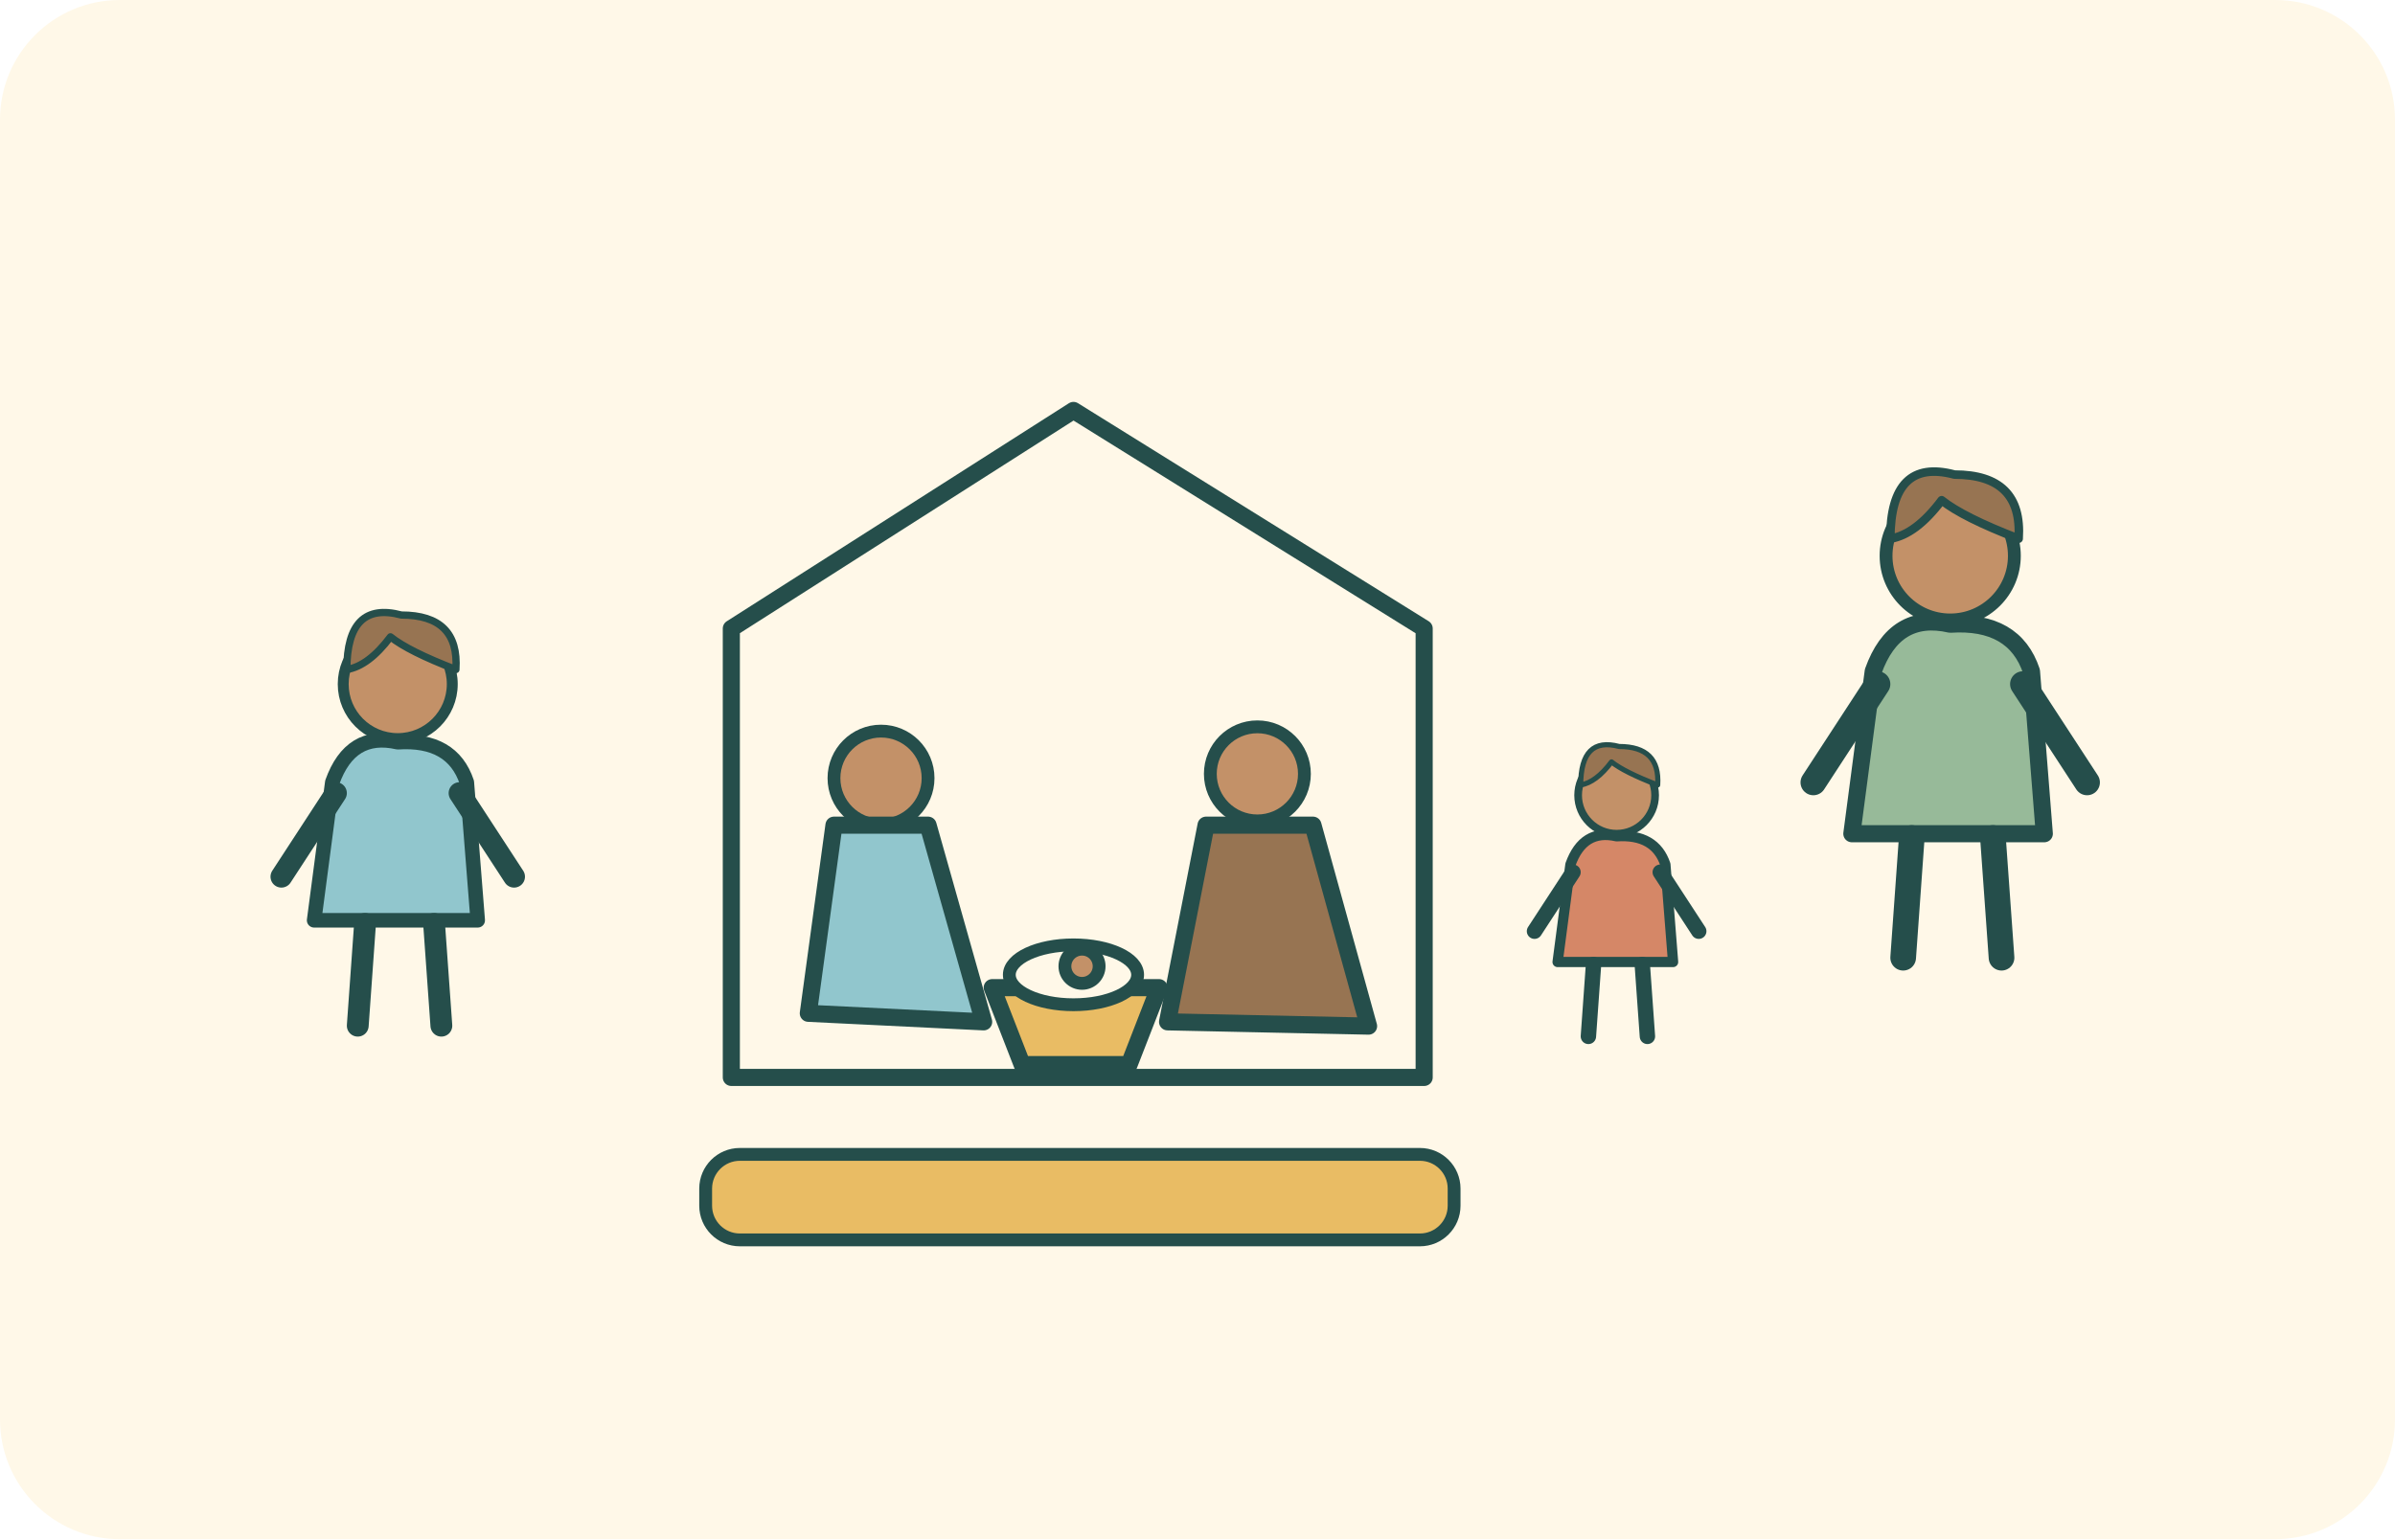
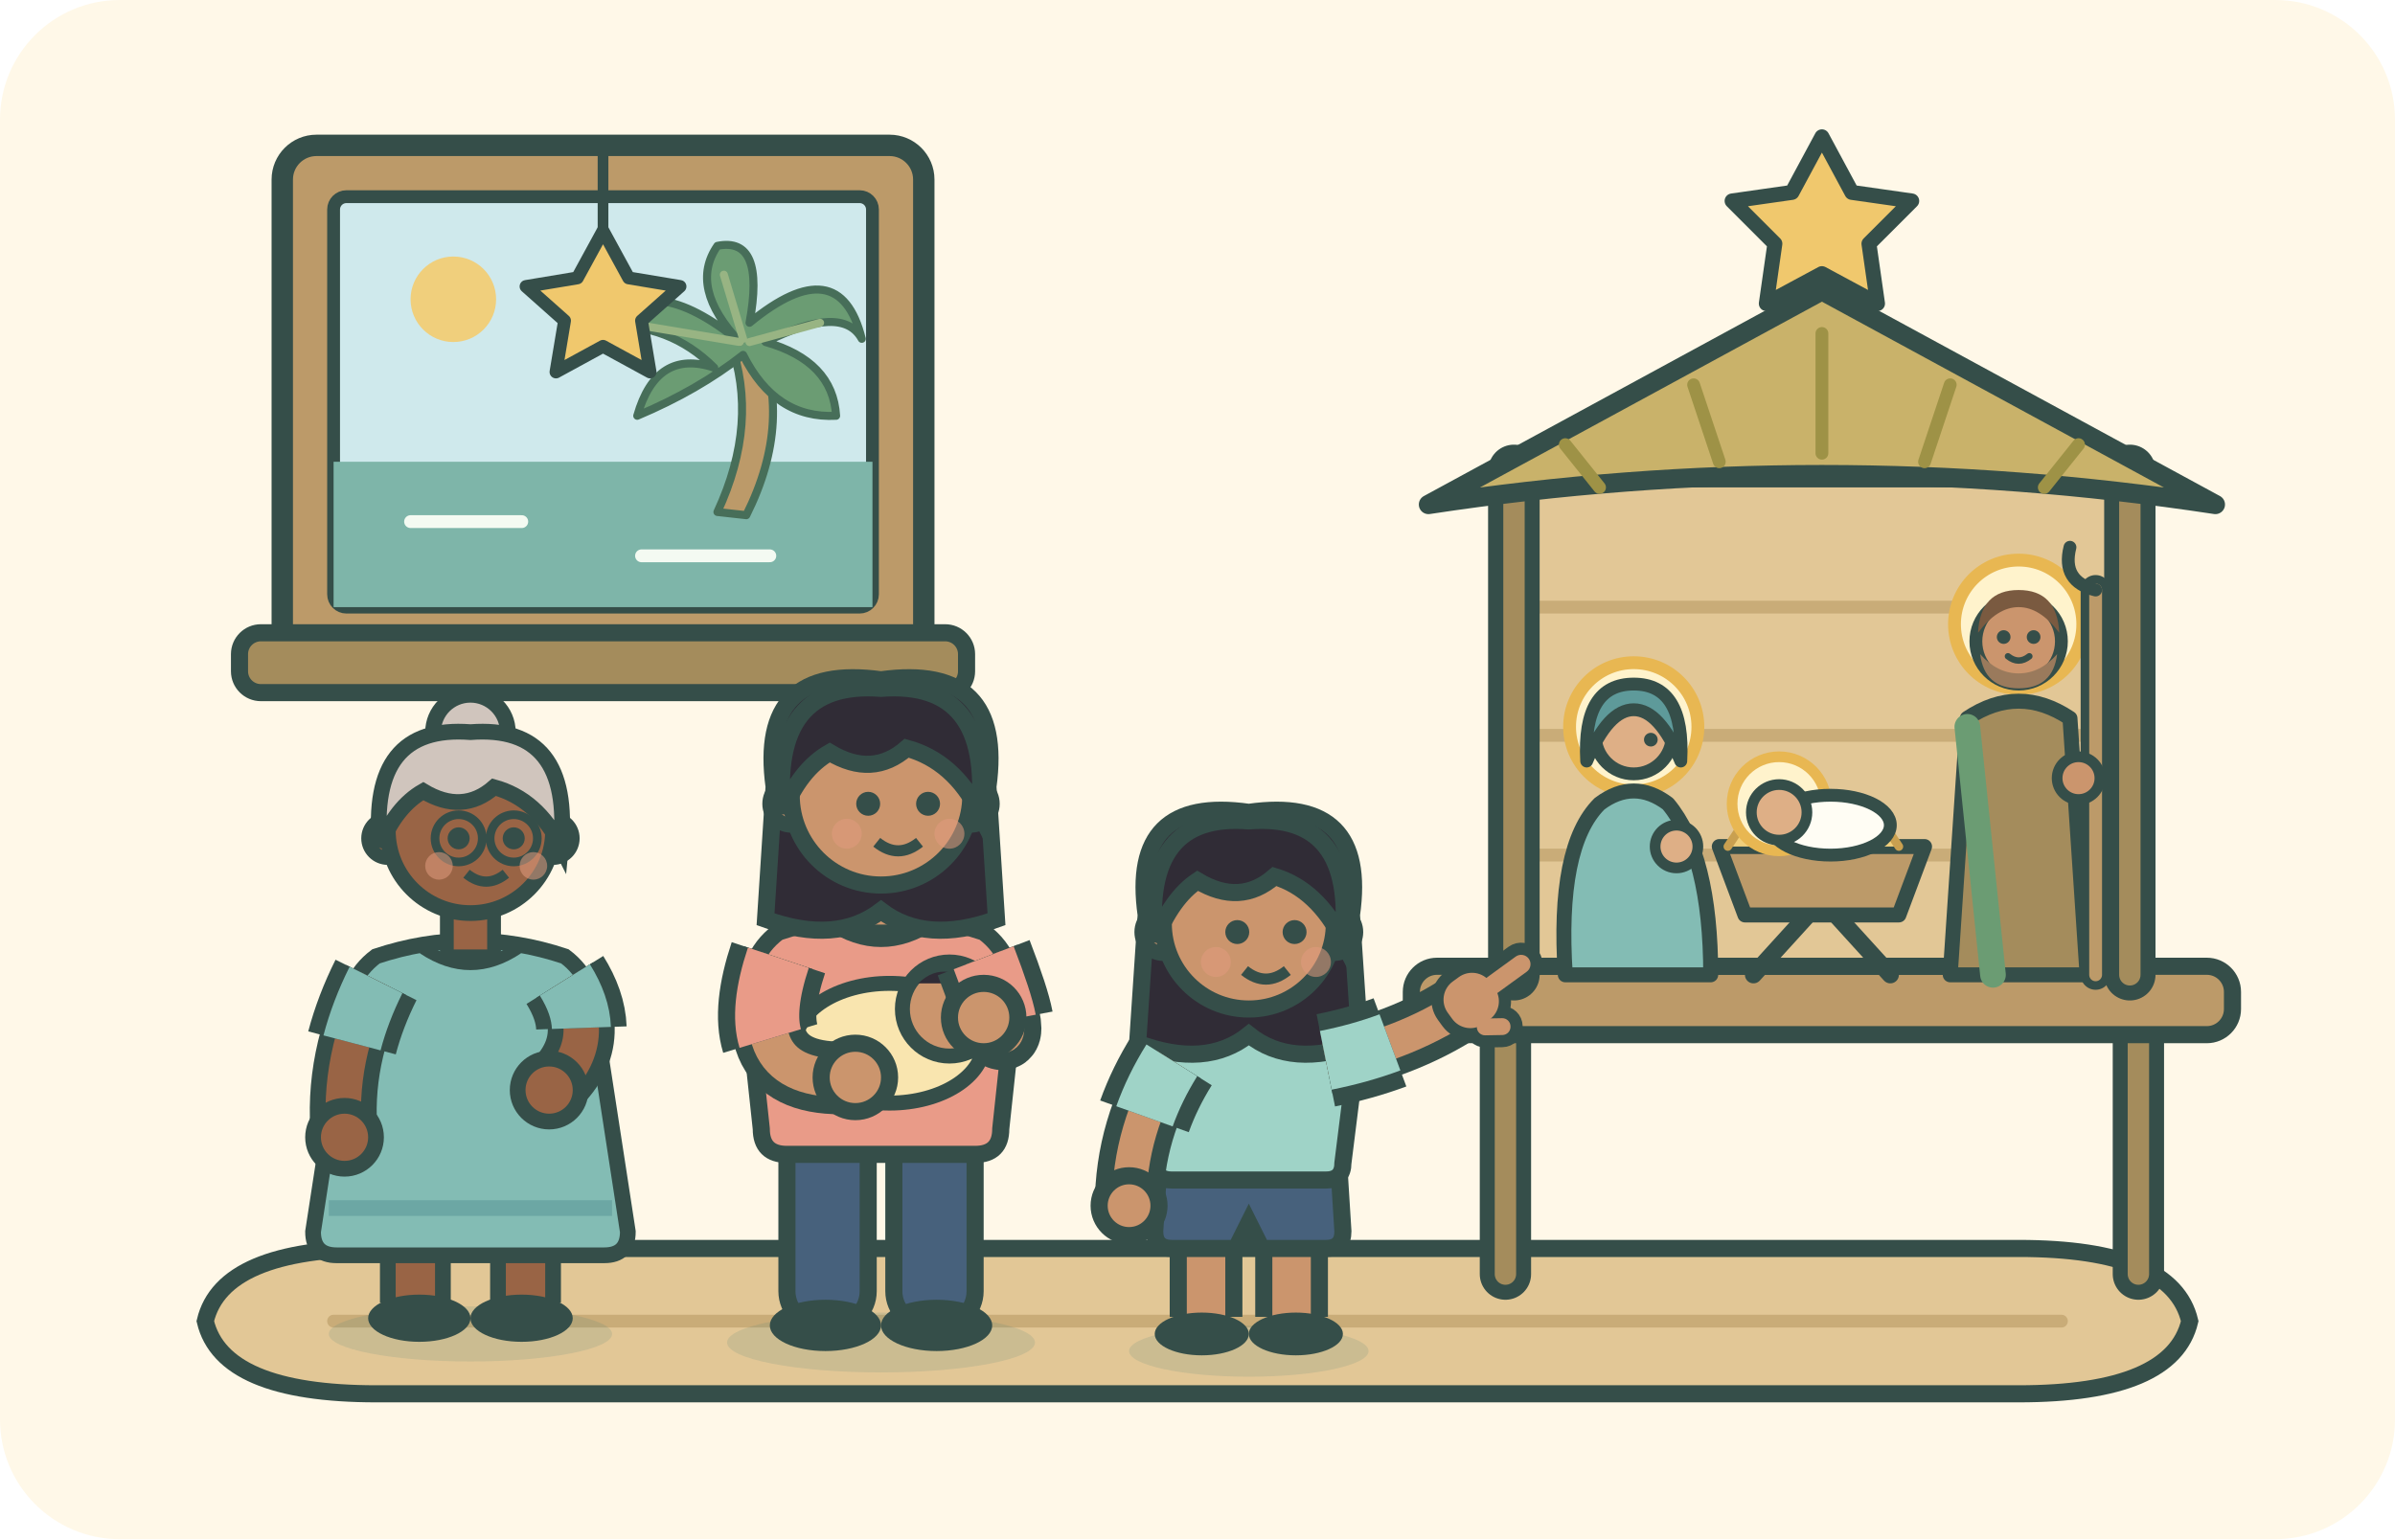
<svg xmlns="http://www.w3.org/2000/svg" viewBox="0 0 560 360" role="img">
  <rect width="560" height="360" rx="28" fill="#FFF8E8" />
-   <g transform="translate(93 160) scale(0.85)">
-     <circle cx="0" cy="0" r="15" fill="#C39168" stroke="#254E4B" stroke-width="3" />
-     <path d="M-14 -4 Q-14 -23 1 -19 Q17 -19 16 -4 Q3 -9 -2 -13 Q-8 -5 -14 -4" fill="#977452" stroke="#254E4B" stroke-width="2" stroke-linecap="round" stroke-linejoin="round" />
-     <path d="M-18 27 Q-13 13 0 16 Q15 15 19 27 L22 65 L-23 65 Z" fill="#91C6CD" stroke="#254E4B" stroke-width="4" stroke-linecap="round" stroke-linejoin="round" />
-     <path d="M-9 66 L-11 94 M10 66 L12 94" fill="none" stroke="#254E4B" stroke-width="6" stroke-linecap="round" stroke-linejoin="round" />
-     <path d="M-17 30 L-32 53 M17 30 L32 53" fill="none" stroke="#254E4B" stroke-width="6" stroke-linecap="round" stroke-linejoin="round" />
+   <path d="M48 309.0Q52 292 88 292H472Q508 292 512 309.0Q508 326 472 326H88Q52 326 48 309.0Z" fill="#E2C796" stroke="#354E49" stroke-width="4" />
+   <path d="M78 309.0H482" stroke="#C9AC78" stroke-width="3" stroke-linecap="round" />
+   <rect x="66" y="34" width="150" height="120" rx="8" fill="#BC9A69" stroke="#354E49" stroke-width="5" />
+   <rect x="78" y="46" width="126" height="96" rx="3" fill="#CFE9EC" stroke="#354E49" stroke-width="3" />
+   <path d="M78 108H204V142H78Z" fill="#7EB5A9" />
+   <path d="M96 122h26M150 130h30" stroke="#F4FAF2" stroke-width="3" stroke-linecap="round" />
+   <g transform="translate(170 80) scale(.75)">
+     <g stroke="#476E59" stroke-width="2.5" stroke-linecap="round" stroke-linejoin="round">
+       <path d="M-3 53Q10 25 1 0L9 -2Q21 24 6 54Z" fill="#BC9A69" />
+       <path d="M4 0Q-24 -23 -38 -5Q-18 -6 -4 8Q-22 2 -28 23Q-9 15 5 4Q15 24 34 23Q33 6 12 0Q36 -12 42 -1Q35 -29 7 -6Q12 -33 -3 -30Q-12 -17 4 0Z" fill="#6B9C73" />
+       <path d="M4 0L-26 -5M7 0L29 -6M5 -1L-1 -21" fill="none" stroke="#98B483" />
+     </g>
  </g>
-   <g transform="translate(456 130) scale(1)">
-     <circle cx="0" cy="0" r="15" fill="#C39168" stroke="#254E4B" stroke-width="3" />
-     <path d="M-14 -4 Q-14 -23 1 -19 Q17 -19 16 -4 Q3 -9 -2 -13 Q-8 -5 -14 -4" fill="#977452" stroke="#254E4B" stroke-width="2" stroke-linecap="round" stroke-linejoin="round" />
-     <path d="M-18 27 Q-13 13 0 16 Q15 15 19 27 L22 65 L-23 65 Z" fill="#97BA99" stroke="#254E4B" stroke-width="4" stroke-linecap="round" stroke-linejoin="round" />
-     <path d="M-9 66 L-11 94 M10 66 L12 94" fill="none" stroke="#254E4B" stroke-width="6" stroke-linecap="round" stroke-linejoin="round" />
-     <path d="M-17 30 L-32 53 M17 30 L32 53" fill="none" stroke="#254E4B" stroke-width="6" stroke-linecap="round" stroke-linejoin="round" />
+   <circle cx="106" cy="70" r="10" fill="#F0CF7C" />
+   <rect x="56" y="148" width="170" height="14" rx="5" fill="#A48C5C" stroke="#354E49" stroke-width="4" />
+   <path d="M141 34V56" stroke="#354E49" stroke-width="2.5" />
+   <path d="M141 54l6 11 12 2 -9 8 2 12 -11 -6 -11 6 2 -12 -9 -8 12 -2Z" fill="#F0C86D" stroke="#354E49" stroke-width="3" stroke-linecap="round" stroke-linejoin="round" />
+   <path d="M352 236V298M500 236V298" stroke="#354E49" stroke-width="12" stroke-linecap="round" />
+   <path d="M352 236V298M500 236V298" stroke="#A48C5C" stroke-width="5" stroke-linecap="round" />
+   <rect x="330" y="226" width="192" height="16" rx="6" fill="#BC9A69" stroke="#354E49" stroke-width="4" />
+   <g transform="translate(426 228)" stroke-linecap="round" stroke-linejoin="round">
+     <path d="M-76 -116H76V-2H-76Z" fill="#E2C796" stroke="#354E49" stroke-width="4" />
+     <path d="M-76 -86H76M-76 -56H76M-76 -28H76" stroke="#C9AC78" stroke-width="3" />
+     <path d="M-72 -118V0M72 -118V0" stroke="#354E49" stroke-width="12" />
+     <path d="M-72 -118V0M72 -118V0" stroke="#A48C5C" stroke-width="5" />
+     <path d="M-92 -110L0 -160L92 -110Q0 -124 -92 -110Z" fill="#C9B26A" stroke="#354E49" stroke-width="4.5" />
+     <path d="M-60 -124L-52 -114M-30 -138L-24 -120M0 -150V-122M30 -138L24 -120M60 -124L52 -114" stroke="#9E9246" stroke-width="3" />
+     <path d="M0 -196l7 13 14 2 -10 10 2 14 -13 -7 -13 7 2 -14 -10 -10 14 -2Z" fill="#F0C86D" stroke="#354E49" stroke-width="3.5" />
+     <g transform="translate(-44 0)">
+       <circle cx="0" cy="-58" r="15" fill="#FFF3CC" stroke="#E8B752" stroke-width="3" />
+       <path d="M-16 0Q-18 -30 -8 -40Q0 -46 8 -40Q18 -28 18 0Z" fill="#83BCB4" stroke="#354E49" stroke-width="3.5" />
+       <circle cx="0" cy="-56" r="9" fill="#DEAF86" stroke="#354E49" stroke-width="3" />
+       <path d="M-11 -50Q-12 -68 0 -68Q12 -68 11 -50Q6 -62 0 -62Q-6 -62 -11 -50Z" fill="#5E9A9A" stroke="#354E49" stroke-width="3" />
+       <circle cx="4" cy="-55" r="1.6" fill="#354E49" />
+       <circle cx="10" cy="-30" r="5" fill="#DEAF86" stroke="#354E49" stroke-width="2.5" />
+     </g>
+     <g transform="translate(46 0)">
+       <circle cx="0" cy="-82" r="15" fill="#FFF3CC" stroke="#E8B752" stroke-width="3" />
+       <path d="M-16 0L-12 -60Q0 -68 12 -60L16 0Z" fill="#A48C5C" stroke="#354E49" stroke-width="3.5" />
+       <path d="M-12 -58L-6 0" stroke="#6B9C73" stroke-width="6" />
+       <circle cx="0" cy="-78" r="10" fill="#CB956D" stroke="#354E49" stroke-width="3" />
+       <path d="M-9.5 -80Q-9 -90 0 -90Q9 -90 9.5 -80Q5 -86 0 -86Q-5 -86 -9.5 -80Z" fill="#7A5A40" />
+       <path d="M-9 -75Q-8 -67 0 -67Q8 -67 9 -75Q5 -70.5 0 -70.5Q-5 -70.5 -9 -75Z" fill="#9A7A5C" />
+       <circle cx="-3.5" cy="-79" r="1.6" fill="#354E49" />
+       <circle cx="3.5" cy="-79" r="1.6" fill="#354E49" />
+       <path d="M-2.5 -74.5Q0 -72.5 2.5 -74.5" fill="none" stroke="#354E49" stroke-width="1.5" />
+       <path d="M18 -90V0" stroke="#354E49" stroke-width="7" />
+       <path d="M18 -90V0" stroke="#BC9A69" stroke-width="3" />
+       <path d="M18 -90q-8 -2 -6 -10" fill="none" stroke="#354E49" stroke-width="3" />
+       <circle cx="14" cy="-46" r="5" fill="#CB956D" stroke="#354E49" stroke-width="2.5" />
+     </g>
+     <g transform="translate(0 0)">
+       <path d="M-16 0L4 -22M16 0L-4 -22" stroke="#354E49" stroke-width="4" />
+       <path d="M-24 -30H24L18 -14H-18Z" fill="#BC9A69" stroke="#354E49" stroke-width="3.5" />
+       <path d="M-22 -30l4 -6 4 6 4 -7 4 7 4 -6 4 6 4 -7 4 7 4 -6 4 6" fill="#F0CF7C" stroke="#C9A050" stroke-width="2" />
+       <circle cx="-10" cy="-40" r="11" fill="#FFF3CC" stroke="#E8B752" stroke-width="2.5" />
+       <ellipse cx="2" cy="-35" rx="14" ry="7" fill="#FFFDF4" stroke="#354E49" stroke-width="3" />
+       <circle cx="-10" cy="-38" r="6.5" fill="#DEAF86" stroke="#354E49" stroke-width="2.5" />
+     </g>
  </g>
-   <g transform="translate(378 186) scale(0.6)">
-     <circle cx="0" cy="0" r="15" fill="#C39168" stroke="#254E4B" stroke-width="3" />
-     <path d="M-14 -4 Q-14 -23 1 -19 Q17 -19 16 -4 Q3 -9 -2 -13 Q-8 -5 -14 -4" fill="#977452" stroke="#254E4B" stroke-width="2" stroke-linecap="round" stroke-linejoin="round" />
-     <path d="M-18 27 Q-13 13 0 16 Q15 15 19 27 L22 65 L-23 65 Z" fill="#D58767" stroke="#254E4B" stroke-width="4" stroke-linecap="round" stroke-linejoin="round" />
-     <path d="M-9 66 L-11 94 M10 66 L12 94" fill="none" stroke="#254E4B" stroke-width="6" stroke-linecap="round" stroke-linejoin="round" />
-     <path d="M-17 30 L-32 53 M17 30 L32 53" fill="none" stroke="#254E4B" stroke-width="6" stroke-linecap="round" stroke-linejoin="round" />
+   <g transform="translate(110 312) scale(0.92)">
+     <ellipse cx="0" cy="0" rx="36" ry="7" fill="#4E7E78" opacity=".16" />
+     <path d="M-14 -40V-8M14 -40V-8" stroke="#354E49" stroke-width="18" />
+     <path d="M-14 -40V-8M14 -40V-8" stroke="#996445" stroke-width="10" />
+     <path d="M-24 -96Q0 -104 24 -96Q32 -90 32 -78L40 -26Q40 -20 34 -20H-34Q-40 -20 -40 -26L-32 -78Q-32 -90 -24 -96Z" fill="#83BCB4" stroke="#354E49" stroke-width="4" />
+     <path d="M-36 -32H36" stroke="#5E9A9A" stroke-width="4" opacity=".6" />
+     <ellipse cx="-13" cy="-4" rx="13" ry="6" fill="#354E49" />
+     <ellipse cx="13" cy="-4" rx="13" ry="6" fill="#354E49" />
+     <rect x="-6" y="-112" width="12" height="16" fill="#996445" stroke="#354E49" stroke-width="3.5" />
+     <path d="M-12 -98Q0 -90 12 -98" fill="none" stroke="#354E49" stroke-width="3" />
+     <circle cx="0" cy="-153" r="9.5" fill="#D0C5BD" stroke="#354E49" stroke-width="4" />
+     <circle cx="-21" cy="-126" r="5" fill="#996445" stroke="#354E49" stroke-width="3.5" />
+     <circle cx="21" cy="-126" r="5" fill="#996445" stroke="#354E49" stroke-width="3.5" />
+     <circle cx="0" cy="-128" r="21" fill="#996445" stroke="#354E49" stroke-width="4" />
+     <path d="M-23 -124Q-26 -155 0 -153Q26 -155 23 -124Q17 -136 6 -139Q-2 -132 -12 -138Q-19 -134 -23 -124Z" fill="#D0C5BD" stroke="#354E49" stroke-width="4" />
+     <circle cx="-3" cy="-126" r="2.8" fill="#354E49" />
+     <circle cx="11" cy="-126" r="2.8" fill="#354E49" />
+     <g fill="none" stroke="#354E49" stroke-width="2.2">
+       <circle cx="-3" cy="-126" r="6" />
+       <circle cx="11" cy="-126" r="6" />
+       <path d="M3 -126H5" />
+     </g>
+     <circle cx="-8" cy="-119" r="3.5" fill="#E09A7E" opacity=".55" />
+     <circle cx="16" cy="-119" r="3.5" fill="#E09A7E" opacity=".55" />
+     <path d="M-1 -117Q4 -113 9 -117" fill="none" stroke="#354E49" stroke-width="2.6" />
+     <path d="M-24 -90Q-34 -70 -32 -50" fill="none" stroke="#354E49" stroke-width="17" />
+     <path d="M-24 -90Q-34 -70 -32 -50" fill="none" stroke="#996445" stroke-width="9" />
+     <path d="M-24 -90Q-28 -82 -30.1 -74" fill="none" stroke="#354E49" stroke-width="23" />
+     <path d="M-24 -90Q-28 -82 -30.1 -74" fill="none" stroke="#83BCB4" stroke-width="15" />
+     <circle cx="-32" cy="-50" r="8" fill="#996445" stroke="#354E49" stroke-width="4" />
+     <path d="M24 -90Q34 -74 20 -62" fill="none" stroke="#354E49" stroke-width="17" />
+     <path d="M24 -90Q34 -74 20 -62" fill="none" stroke="#996445" stroke-width="9" />
+     <path d="M24 -90Q28 -83.6 28.2 -77.8" fill="none" stroke="#354E49" stroke-width="23" />
+     <path d="M24 -90Q28 -83.6 28.2 -77.8" fill="none" stroke="#83BCB4" stroke-width="15" />
+     <circle cx="20" cy="-62" r="8" fill="#996445" stroke="#354E49" stroke-width="4" />
  </g>
-   <rect x="165" y="270" width="175" height="20" rx="8" fill="#E9BC64" stroke="#254E4B" stroke-width="3" />
-   <path d="M171 252 L171 147 L251 96 L333 147 L333 252 Z" fill="#FFF8E8" stroke="#254E4B" stroke-width="4" stroke-linecap="round" stroke-linejoin="round" />
-   <circle cx="206" cy="182" r="11" fill="#C39168" stroke="#254E4B" stroke-width="3" />
-   <path d="M189 237 L195 193 L217 193 L230 239 Z" fill="#91C6CD" stroke="#254E4B" stroke-width="4" stroke-linecap="round" stroke-linejoin="round" />
-   <circle cx="294" cy="181" r="11" fill="#C39168" stroke="#254E4B" stroke-width="3" />
-   <path d="M273 239 L282 193 L307 193 L320 240 Z" fill="#977452" stroke="#254E4B" stroke-width="4" stroke-linecap="round" stroke-linejoin="round" />
-   <path d="M232 231 L271 231 L264 249 L239 249 Z" fill="#E9BC64" stroke="#254E4B" stroke-width="4" stroke-linecap="round" stroke-linejoin="round" />
-   <ellipse cx="251" cy="228" rx="15" ry="7" fill="#FFF8E8" stroke="#254E4B" stroke-width="3" />
-   <circle cx="253" cy="226" r="4" fill="#C39168" stroke="#254E4B" stroke-width="3" />
+   <g transform="translate(206 314)">
+     <ellipse cx="0" cy="0" rx="36" ry="7" fill="#4E7E78" opacity=".16" />
+     <rect x="-22" y="-56" width="19" height="52" rx="8" fill="#47617C" stroke="#354E49" stroke-width="4" />
+     <rect x="3" y="-56" width="19" height="52" rx="8" fill="#47617C" stroke="#354E49" stroke-width="4" />
+     <path d="M-24 -96Q0 -104 24 -96Q32 -90 31 -78L28 -50Q28 -44 22 -44H-22Q-28 -44 -28 -50L-31 -78Q-32 -90 -24 -96Z" fill="#E99B88" stroke="#354E49" stroke-width="4" />
+     <ellipse cx="-13" cy="-4" rx="13" ry="6" fill="#354E49" />
+     <ellipse cx="13" cy="-4" rx="13" ry="6" fill="#354E49" />
+     <rect x="-6" y="-112" width="12" height="16" fill="#CB956D" stroke="#354E49" stroke-width="3.5" />
+     <path d="M-12 -98Q0 -90 12 -98" fill="none" stroke="#354E49" stroke-width="3" />
+     <path d="M-25 -130Q-29 -159 0 -155Q29 -159 25 -130L27 -99Q10.5 -93 0 -101Q-10.5 -93 -27 -99Z" fill="#302C36" stroke="#354E49" stroke-width="4" />
+     <circle cx="-21" cy="-126" r="5" fill="#CB956D" stroke="#354E49" stroke-width="3.5" />
+     <circle cx="21" cy="-126" r="5" fill="#CB956D" stroke="#354E49" stroke-width="3.5" />
+     <circle cx="0" cy="-128" r="21" fill="#CB956D" stroke="#354E49" stroke-width="4" />
+     <path d="M-23 -124Q-26 -155 0 -153Q26 -155 23 -124Q17 -136 6 -139Q-2 -132 -12 -138Q-19 -134 -23 -124Z" fill="#302C36" stroke="#354E49" stroke-width="4" />
+     <circle cx="-3" cy="-126" r="2.8" fill="#354E49" />
+     <circle cx="11" cy="-126" r="2.8" fill="#354E49" />
+     <circle cx="-8" cy="-119" r="3.5" fill="#E09A7E" opacity=".55" />
+     <circle cx="16" cy="-119" r="3.5" fill="#E09A7E" opacity=".55" />
+     <path d="M-1 -117Q4 -113 9 -117" fill="none" stroke="#354E49" stroke-width="2.6" />
+     <g stroke-linecap="round" stroke-linejoin="round">
+       <ellipse cx="2" cy="-70" rx="22" ry="14" fill="#F9E5AF" stroke="#354E49" stroke-width="3.5" />
+       <circle cx="16" cy="-78" r="11" fill="#CB956D" stroke="#354E49" stroke-width="3.5" />
+       <path d="M7 -84Q14 -92 24 -84" fill="#302C36" stroke="#354E49" stroke-width="2.5" />
+       <circle cx="19" cy="-77" r="1.8" fill="#354E49" />
+     </g>
+     <path d="M-24 -90Q-34 -60 -6 -62" fill="none" stroke="#354E49" stroke-width="17" />
+     <path d="M-24 -90Q-34 -60 -6 -62" fill="none" stroke="#CB956D" stroke-width="9" />
+     <path d="M-24 -90Q-28 -78 -25.9 -71.1" fill="none" stroke="#354E49" stroke-width="23" />
+     <path d="M-24 -90Q-28 -78 -25.9 -71.1" fill="none" stroke="#E99B88" stroke-width="15" />
+     <circle cx="-6" cy="-62" r="8" fill="#CB956D" stroke="#354E49" stroke-width="4" />
+     <path d="M24 -90Q34 -64 24 -76" fill="none" stroke="#354E49" stroke-width="17" />
+     <path d="M24 -90Q34 -64 24 -76" fill="none" stroke="#CB956D" stroke-width="9" />
+     <path d="M24 -90Q28 -79.6 28.8 -75.3" fill="none" stroke="#354E49" stroke-width="23" />
+     <path d="M24 -90Q28 -79.6 28.8 -75.3" fill="none" stroke="#E99B88" stroke-width="15" />
+     <circle cx="24" cy="-76" r="8" fill="#CB956D" stroke="#354E49" stroke-width="4" />
+   </g>
+   <g transform="translate(292 316)">
+     <ellipse cx="0" cy="0" rx="28" ry="6" fill="#4E7E78" opacity=".16" />
+     <path d="M-10 -36V-8M10 -36V-8" stroke="#354E49" stroke-width="17" />
+     <path d="M-10 -36V-8M10 -36V-8" stroke="#CB956D" stroke-width="9" />
+     <path d="M-21 -44H21L22 -28Q22 -24 18 -24H3L0 -30L-3 -24H-18Q-22 -24 -22 -28Z" fill="#47617C" stroke="#354E49" stroke-width="4" />
+     <path d="M-18 -74Q0 -80 18 -74Q24 -70 24 -60L22 -44Q22 -40 18 -40H-18Q-22 -40 -22 -44L-24 -60Q-24 -70 -18 -74Z" fill="#9FD3C7" stroke="#354E49" stroke-width="4" />
+     <ellipse cx="-11" cy="-4" rx="11" ry="5" fill="#354E49" />
+     <ellipse cx="11" cy="-4" rx="11" ry="5" fill="#354E49" />
+     <rect x="-5" y="-86" width="10" height="12" fill="#CB956D" stroke="#354E49" stroke-width="3.5" />
+     <path d="M-24 -102Q-28 -130 0 -126Q28 -130 24 -102L26 -72Q10 -66 0 -74Q-10 -66 -26 -72Z" fill="#302C36" stroke="#354E49" stroke-width="4" />
+     <circle cx="-20" cy="-98" r="5" fill="#CB956D" stroke="#354E49" stroke-width="3.5" />
+     <circle cx="20" cy="-98" r="5" fill="#CB956D" stroke="#354E49" stroke-width="3.5" />
+     <circle cx="0" cy="-100" r="20" fill="#CB956D" stroke="#354E49" stroke-width="4" />
+     <path d="M-22 -96Q-25 -126 0 -124Q25 -126 22 -96Q16 -108 6 -111Q-2 -104 -12 -110Q-18 -106 -22 -96Z" fill="#302C36" stroke="#354E49" stroke-width="4" />
+     <circle cx="-2.7" cy="-98" r="2.8" fill="#354E49" />
+     <circle cx="10.7" cy="-98" r="2.8" fill="#354E49" />
+     <circle cx="-7.7" cy="-91" r="3.5" fill="#E09A7E" opacity=".55" />
+     <circle cx="15.7" cy="-91" r="3.5" fill="#E09A7E" opacity=".55" />
+     <path d="M-1 -89Q4 -85 9 -89" fill="none" stroke="#354E49" stroke-width="2.6" />
+     <path d="M-18 -68Q-28 -52 -28 -34" fill="none" stroke="#354E49" stroke-width="16" />
+     <path d="M-18 -68Q-28 -52 -28 -34" fill="none" stroke="#CB956D" stroke-width="8" />
+     <path d="M-18 -68Q-22 -61.6 -24.4 -54.9" fill="none" stroke="#354E49" stroke-width="22" />
+     <path d="M-18 -68Q-22 -61.6 -24.4 -54.9" fill="none" stroke="#9FD3C7" stroke-width="14" />
+     <circle cx="-28" cy="-34" r="7" fill="#CB956D" stroke="#354E49" stroke-width="4" />
+     <path d="M18 -68Q38 -72 52 -82" fill="none" stroke="#354E49" stroke-width="16" />
+     <path d="M18 -68Q38 -72 52 -82" fill="none" stroke="#CB956D" stroke-width="8" />
+     <path d="M18 -68Q26 -69.6 33 -72.2" fill="none" stroke="#354E49" stroke-width="22" />
+     <path d="M18 -68Q26 -69.6 33 -72.2" fill="none" stroke="#9FD3C7" stroke-width="14" />
+     <g transform="translate(52 -82) rotate(54) scale(0.875)">
+       <g fill="#354E49" stroke="#354E49" stroke-width="6.5" stroke-linejoin="round">
+         <rect x="-7" y="-7" width="14" height="14" rx="6" />
+         <rect x="-2.5" y="-19" width="5" height="16" rx="2.5" />
+         <rect x="5" y="-6" width="4.5" height="9" rx="2.2" transform="rotate(35 7 2)" />
+       </g>
+       <g fill="#CB956D">
+         <rect x="-7" y="-7" width="14" height="14" rx="6" />
+         <rect x="-2.5" y="-19" width="5" height="16" rx="2.5" />
+         <rect x="5" y="-6" width="4.5" height="9" rx="2.2" transform="rotate(35 7 2)" />
+       </g>
+     </g>
+   </g>
</svg>
